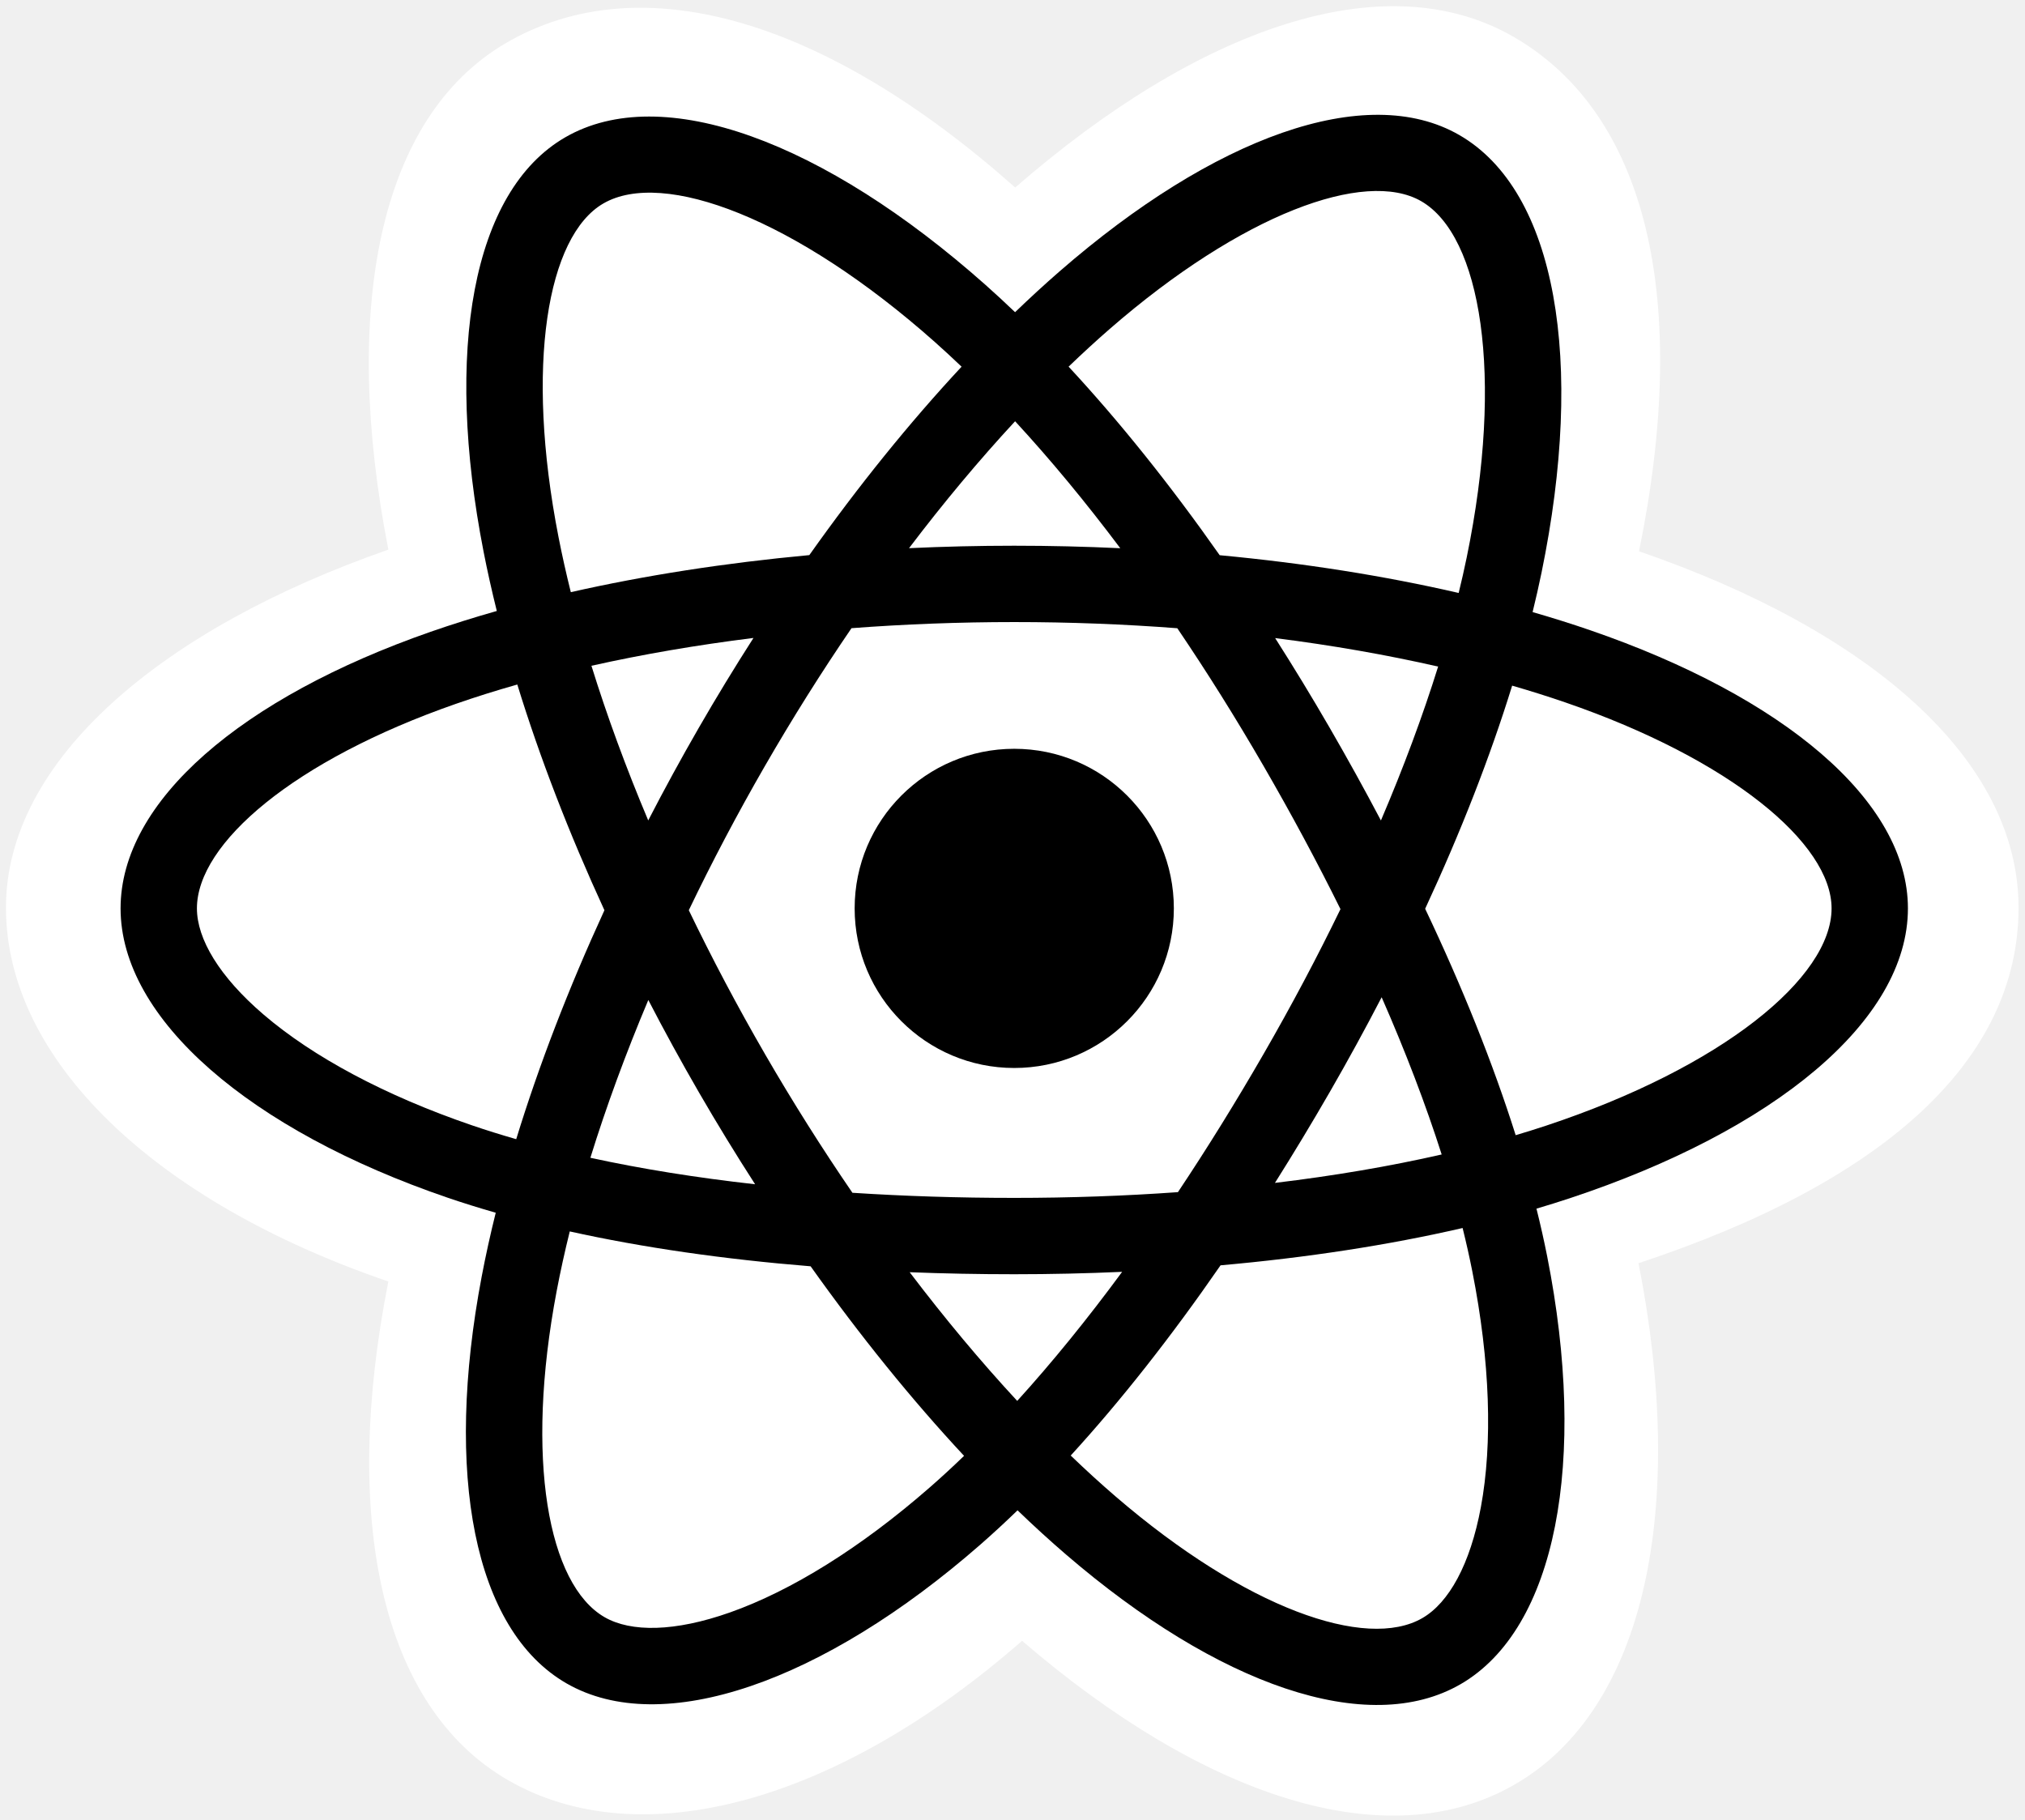
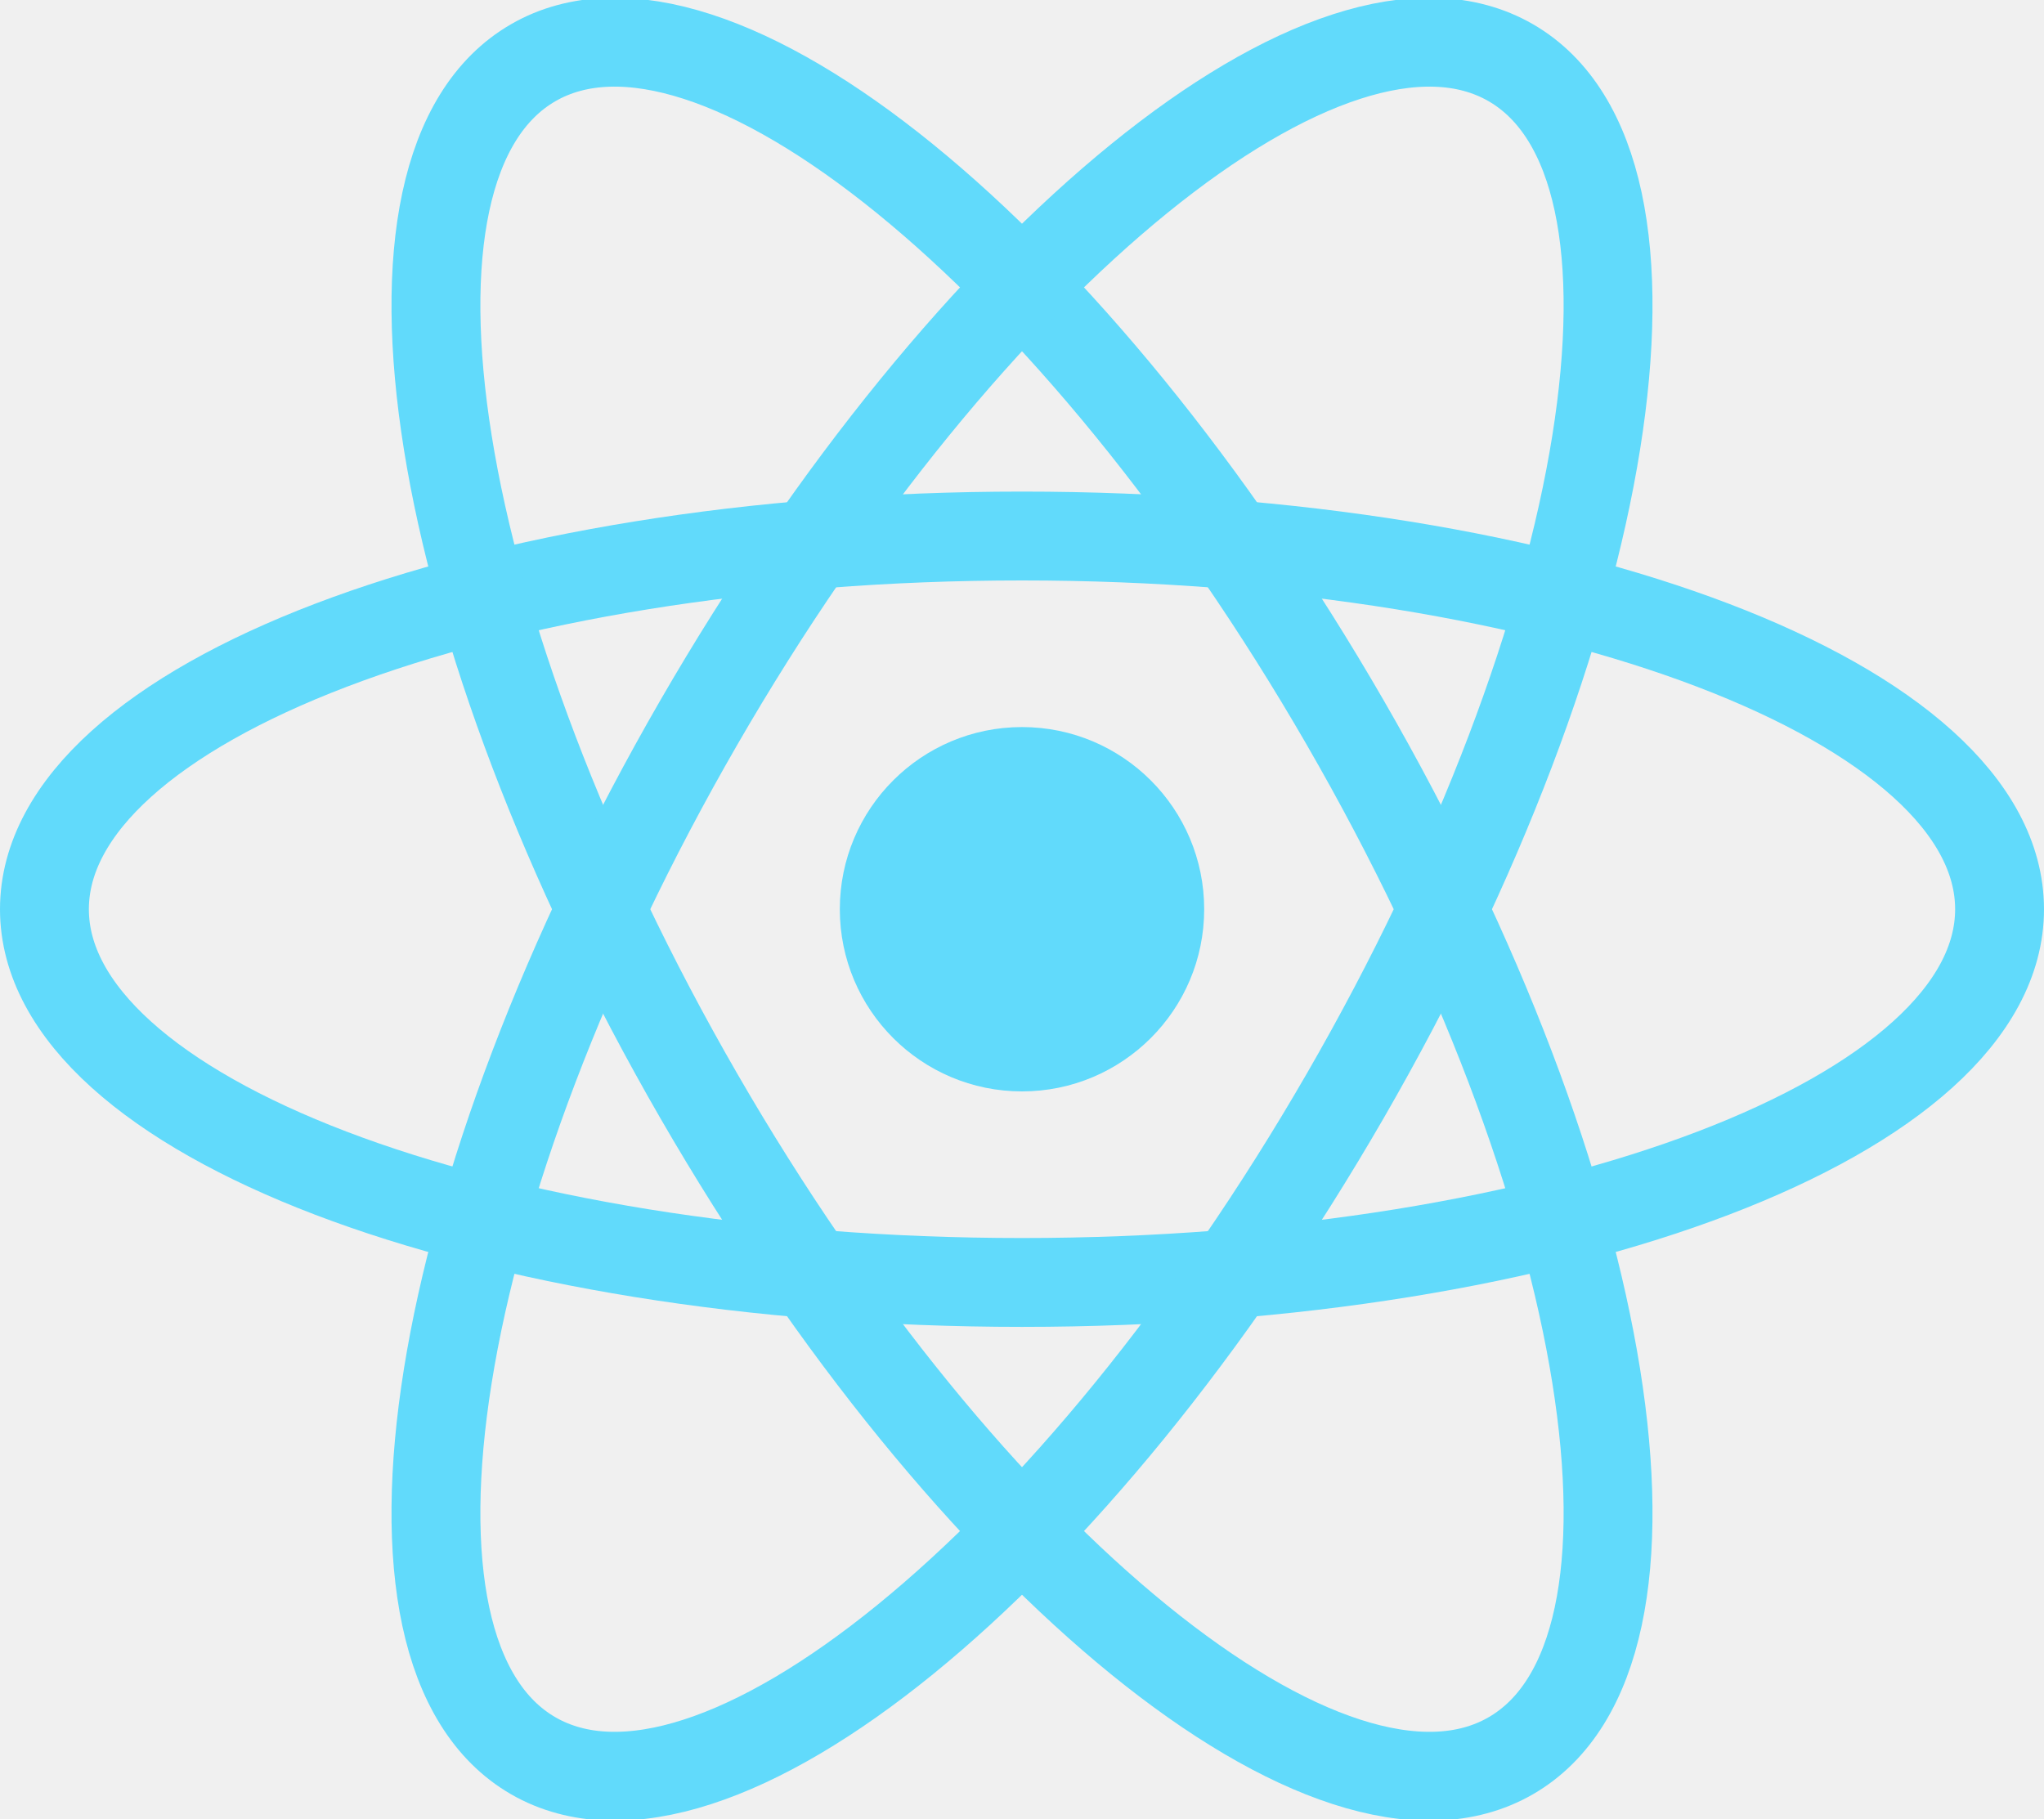
- <svg xmlns="http://www.w3.org/2000/svg" width="256px" height="230px" viewBox="0 0 256 230" version="1.1" preserveAspectRatio="xMidYMid">
-   <path d="M0.754,114.75 C0.754,133.965 19.517,151.902 49.097,162.013 C43.19,191.75 48.039,215.719 64.233,225.058 C80.878,234.657 105.676,228.013 129.213,207.439 C152.156,227.182 175.344,234.952 191.523,225.586 C208.152,215.959 213.21,190.365 207.14,159.699 C237.95,149.513 255.184,134.218 255.184,114.75 C255.184,95.981 236.387,79.744 207.205,69.698 C213.74,37.765 208.203,14.378 191.338,4.653 C175.079,-4.723 151.622,3.449 128.342,23.709 C104.123,2.205 80.897,-4.361 64.049,5.392 C47.806,14.795 43.171,39.199 49.097,69.487 C20.515,79.452 0.754,96.057 0.754,114.75 Z" fill="#FFFFFF" />
-   <path d="M201.025,79.674 C198.681,78.867 196.252,78.104 193.751,77.382 C194.162,75.704 194.539,74.049 194.875,72.421 C200.381,45.693 196.781,24.162 184.487,17.073 C172.7,10.275 153.422,17.363 133.952,34.306 C132.08,35.936 130.202,37.661 128.326,39.469 C127.075,38.273 125.827,37.117 124.582,36.011 C104.177,17.893 83.724,10.259 71.443,17.368 C59.667,24.185 56.179,44.427 61.136,69.757 C61.614,72.204 62.174,74.702 62.806,77.242 C59.912,78.064 57.117,78.94 54.443,79.872 C30.521,88.212 15.243,101.284 15.243,114.842 C15.243,128.846 31.644,142.891 56.561,151.408 C58.527,152.08 60.568,152.716 62.67,153.319 C61.988,156.066 61.394,158.759 60.896,161.385 C56.17,186.275 59.861,206.038 71.606,212.813 C83.737,219.808 104.097,212.618 123.923,195.288 C125.49,193.918 127.062,192.465 128.638,190.942 C130.68,192.909 132.719,194.77 134.746,196.515 C153.95,213.04 172.916,219.713 184.651,212.92 C196.77,205.904 200.709,184.673 195.595,158.842 C195.205,156.869 194.75,154.854 194.24,152.803 C195.67,152.38 197.073,151.944 198.442,151.49 C224.346,142.908 241.199,129.033 241.199,114.842 C241.199,101.235 225.429,88.075 201.025,79.674 L201.025,79.674 L201.025,79.674 Z" fill="black" />
-   <path d="M195.406,142.328 C194.171,142.737 192.903,143.132 191.611,143.515 C188.751,134.462 184.892,124.835 180.169,114.89 C184.676,105.18 188.386,95.677 191.166,86.682 C193.477,87.351 195.721,88.057 197.883,88.801 C218.792,95.999 231.547,106.642 231.547,114.842 C231.547,123.577 217.772,134.917 195.406,142.328 L195.406,142.328 L195.406,142.328 Z M186.126,160.717 C188.387,172.139 188.71,182.466 187.212,190.539 C185.866,197.793 183.16,202.629 179.814,204.566 C172.693,208.688 157.465,203.33 141.042,189.198 C139.159,187.578 137.263,185.848 135.36,184.017 C141.727,177.054 148.09,168.959 154.301,159.968 C165.224,158.999 175.544,157.414 184.903,155.251 C185.364,157.11 185.773,158.934 186.126,160.717 L186.126,160.717 L186.126,160.717 Z M92.277,203.854 C85.319,206.311 79.778,206.381 76.429,204.45 C69.301,200.339 66.338,184.471 70.38,163.185 C70.843,160.747 71.394,158.243 72.029,155.683 C81.285,157.73 91.53,159.203 102.479,160.091 C108.731,168.888 115.278,176.974 121.876,184.055 C120.435,185.446 118.999,186.771 117.571,188.019 C108.804,195.683 100.019,201.119 92.277,203.854 L92.277,203.854 L92.277,203.854 Z M59.683,142.274 C48.665,138.508 39.566,133.614 33.329,128.273 C27.725,123.474 24.895,118.709 24.895,114.842 C24.895,106.615 37.162,96.12 57.621,88.987 C60.103,88.122 62.702,87.306 65.398,86.54 C68.226,95.737 71.935,105.353 76.411,115.077 C71.877,124.946 68.115,134.715 65.26,144.02 C63.338,143.468 61.475,142.886 59.683,142.274 L59.683,142.274 L59.683,142.274 Z M70.609,67.903 C66.362,46.201 69.182,29.83 76.279,25.722 C83.838,21.346 100.554,27.586 118.172,43.229 C119.298,44.229 120.429,45.276 121.563,46.358 C114.998,53.408 108.511,61.433 102.314,70.179 C91.687,71.164 81.515,72.746 72.162,74.865 C71.574,72.499 71.053,70.175 70.609,67.903 L70.609,67.903 L70.609,67.903 Z M168.076,91.971 C165.84,88.109 163.545,84.338 161.205,80.67 C168.414,81.582 175.322,82.792 181.808,84.272 C179.861,90.513 177.434,97.039 174.576,103.729 C172.527,99.838 170.359,95.914 168.076,91.971 L168.076,91.971 L168.076,91.971 Z M128.329,53.257 C132.781,58.08 137.24,63.466 141.626,69.309 C137.206,69.1 132.732,68.992 128.221,68.992 C123.753,68.992 119.312,69.098 114.92,69.303 C119.31,63.514 123.807,58.136 128.329,53.257 L128.329,53.257 L128.329,53.257 Z M88.327,92.037 C86.094,95.91 83.966,99.812 81.949,103.722 C79.138,97.055 76.733,90.5 74.769,84.17 C81.216,82.727 88.091,81.548 95.254,80.653 C92.881,84.355 90.567,88.153 88.327,92.037 L88.327,92.037 L88.327,92.037 Z M95.46,149.72 C88.059,148.894 81.081,147.775 74.636,146.372 C76.631,139.93 79.089,133.234 81.96,126.424 C83.982,130.331 86.119,134.234 88.366,138.116 L88.366,138.116 C90.655,142.07 93.026,145.943 95.46,149.72 L95.46,149.72 L95.46,149.72 Z M128.596,177.109 C124.021,172.172 119.458,166.712 115.001,160.839 C119.327,161.009 123.738,161.095 128.221,161.095 C132.827,161.095 137.38,160.992 141.861,160.792 C137.461,166.771 133.018,172.24 128.596,177.109 L128.596,177.109 L128.596,177.109 Z M174.668,126.077 C177.689,132.961 180.234,139.621 182.256,145.954 C175.704,147.449 168.631,148.653 161.178,149.547 C163.524,145.83 165.839,141.995 168.115,138.049 C170.416,134.058 172.602,130.06 174.668,126.077 L174.668,126.077 L174.668,126.077 Z M159.753,133.227 C156.221,139.351 152.595,145.198 148.914,150.716 C142.209,151.196 135.281,151.443 128.221,151.443 C121.19,151.443 114.35,151.224 107.763,150.797 C103.934,145.206 100.229,139.342 96.719,133.28 L96.72,133.28 C93.219,127.234 89.998,121.137 87.079,115.074 C89.997,108.997 93.21,102.893 96.69,96.858 L96.69,96.86 C100.179,90.809 103.852,84.973 107.646,79.418 C114.366,78.91 121.257,78.644 128.221,78.644 L128.221,78.644 C135.217,78.644 142.116,78.912 148.834,79.424 C152.571,84.939 156.218,90.756 159.721,96.807 C163.264,102.927 166.519,108.99 169.462,114.937 C166.528,120.986 163.281,127.11 159.753,133.227 L159.753,133.227 L159.753,133.227 Z M179.666,25.435 C187.232,29.799 190.175,47.396 185.421,70.473 C185.118,71.945 184.776,73.445 184.405,74.965 C175.031,72.802 164.851,71.192 154.193,70.192 C147.984,61.351 141.551,53.313 135.092,46.354 C136.829,44.684 138.563,43.091 140.289,41.588 C156.971,27.07 172.562,21.339 179.666,25.435 L179.666,25.435 L179.666,25.435 Z" fill="#FFFFFF" />
-   <path d="M128.221,94.665 C139.365,94.665 148.398,103.699 148.398,114.842 C148.398,125.986 139.365,135.02 128.221,135.02 C117.078,135.02 108.044,125.986 108.044,114.842 C108.044,103.699 117.078,94.665 128.221,94.665" fill="fill" />
+ <svg xmlns="http://www.w3.org/2000/svg" viewBox="-11.5 -10.232 23 20.463">
+   <circle cx="0" cy="0" r="2.05" fill="#61dafb" />
+   <g stroke="#61dafb" stroke-width="1" fill="none">
+     <ellipse rx="11" ry="4.2" />
+     <ellipse rx="11" ry="4.2" transform="rotate(60)" />
+     <ellipse rx="11" ry="4.2" transform="rotate(120)" />
+   </g>
</svg>
